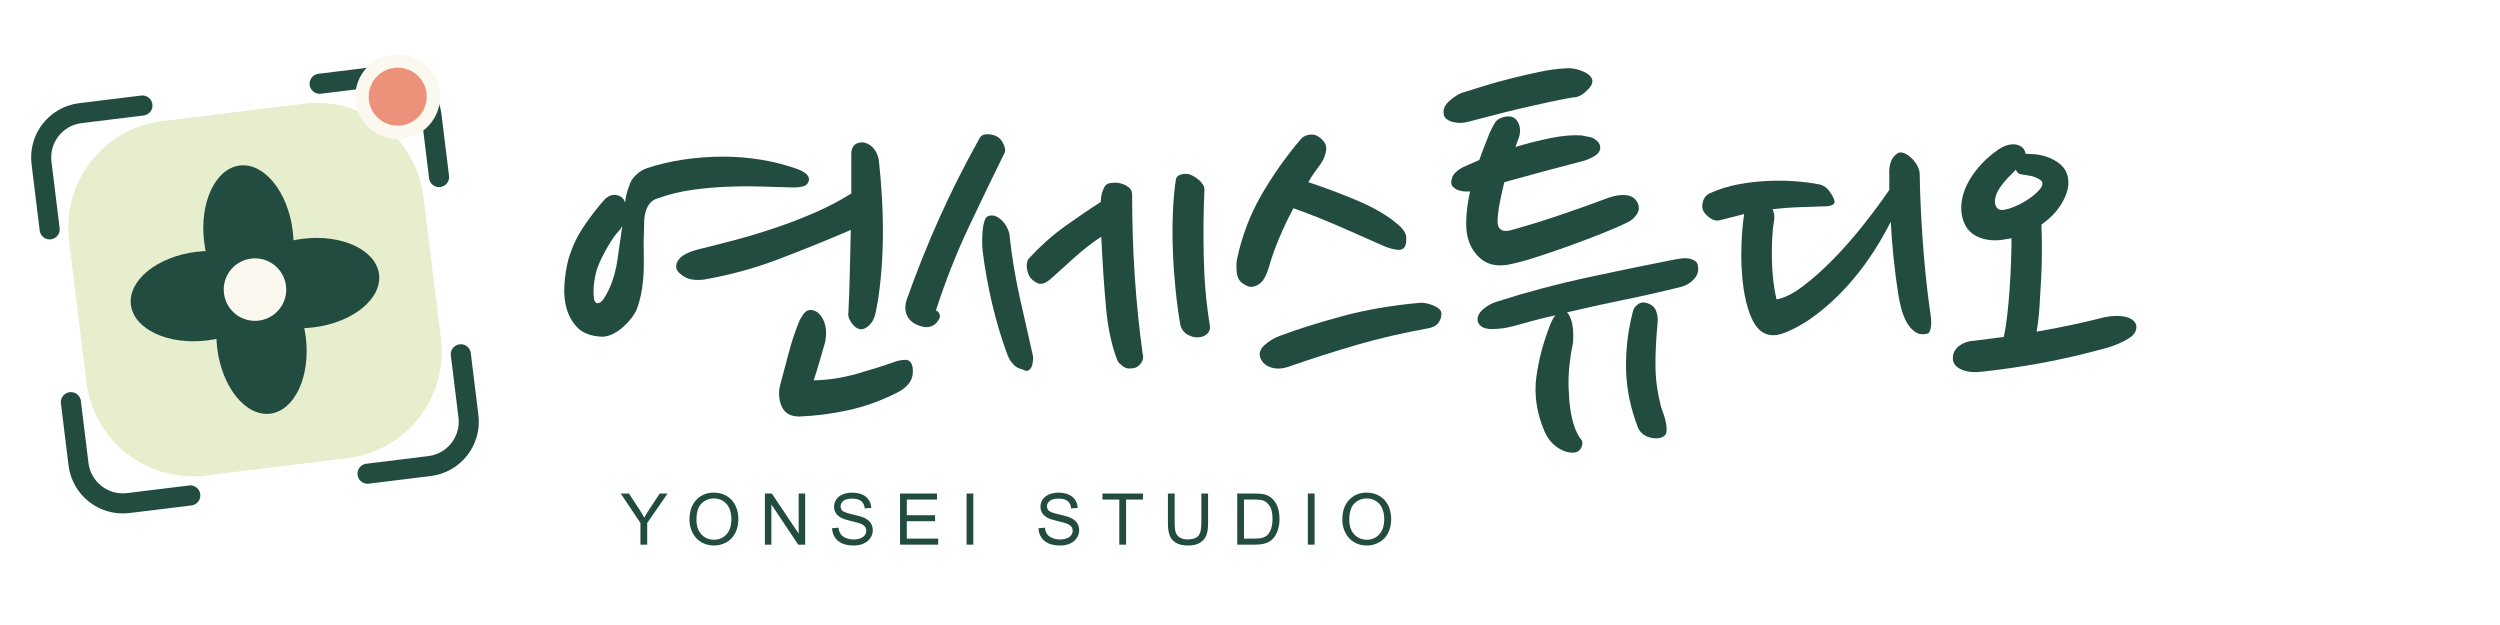
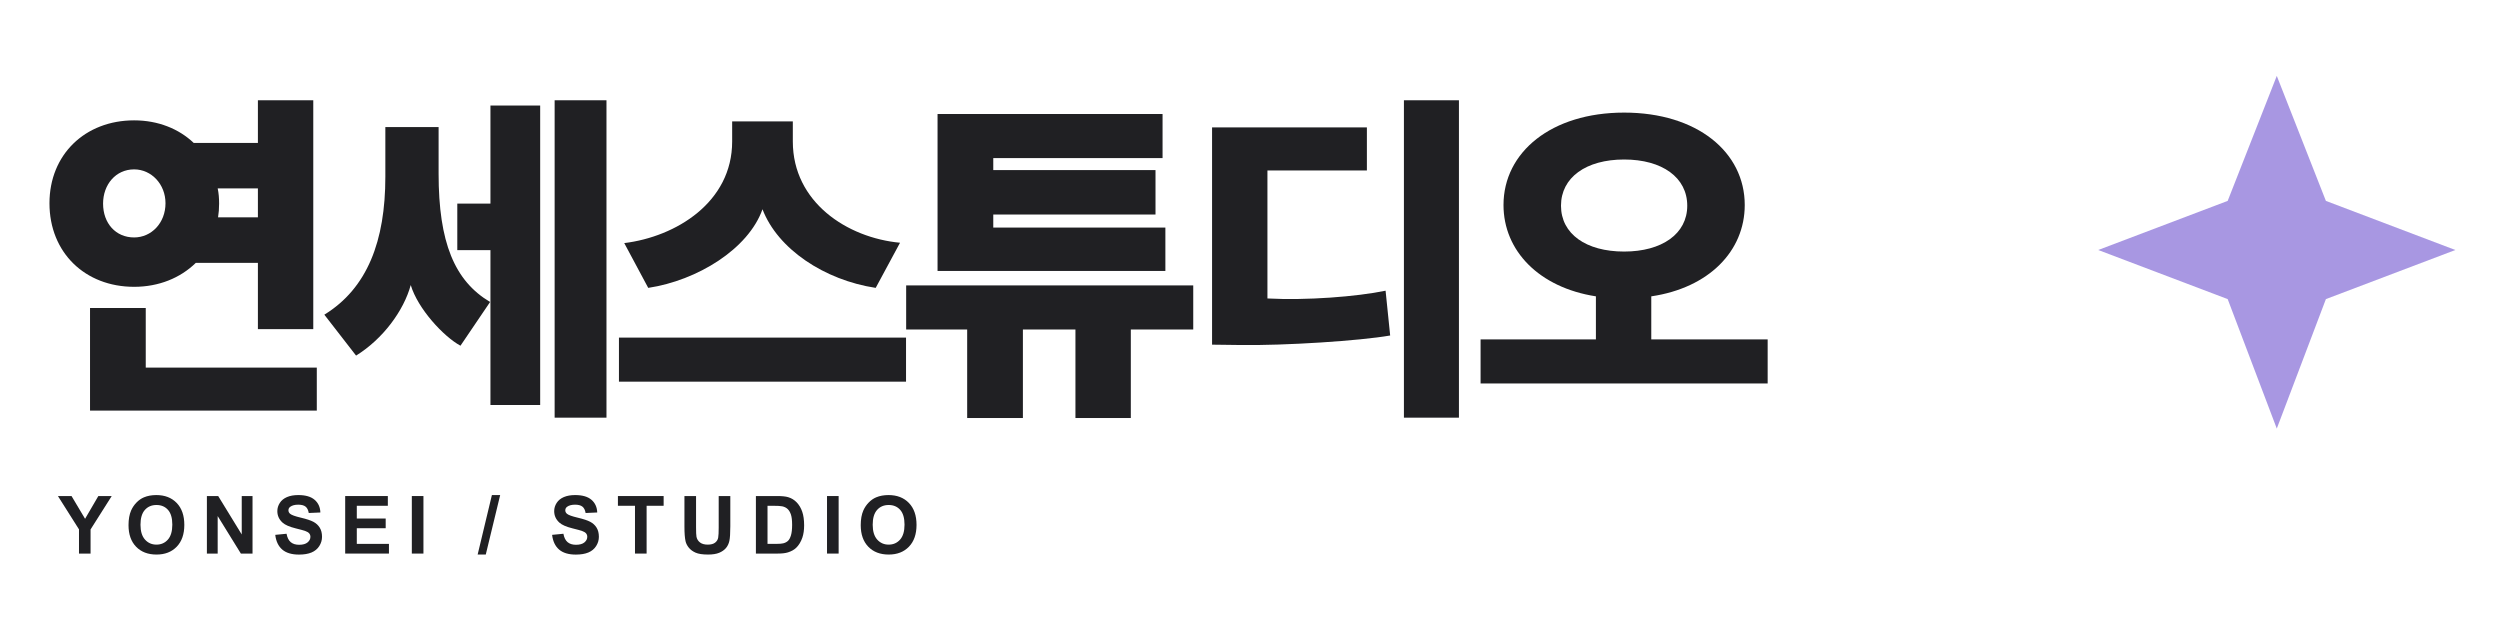
- <svg xmlns="http://www.w3.org/2000/svg" width="560" height="140" viewBox="0 0 560 140" role="img" aria-label="연세스튜디오" color="#234c40">
-   <g transform="translate(10 18) rotate(-7 46 46)">
-     <rect x="7" y="7" width="80" height="80" rx="24" fill="#e7eece" />
-     <path d="M27 3H13A10 10 0 0 0 3 13V28M67 3h14a10 10 0 0 1 10 10v14M91 67v14a10 10 0 0 1-10 10H67M27 91H13A10 10 0 0 1 3 81V67" fill="none" stroke="currentColor" stroke-width="4.5" stroke-linecap="round" />
-     <g transform="translate(47 47)" fill="currentColor">
-       <ellipse cy="-12" rx="10" ry="16" />
-       <ellipse cy="-12" rx="10" ry="16" transform="rotate(90)" />
-       <ellipse cy="-12" rx="10" ry="16" transform="rotate(180)" />
-       <ellipse cy="-12" rx="10" ry="16" transform="rotate(270)" />
-       <circle r="7" fill="#faf8ef" />
-     </g>
-     <circle cx="84" cy="8" r="8" fill="#ed927a" stroke="#faf8ef" stroke-width="3" />
-   </g>
+ <svg xmlns="http://www.w3.org/2000/svg" width="560" height="140" viewBox="0 0 560 140" role="img" aria-label="연세스튜디오" color="#202023">
+   <path d="m510 17 11 28 29 11-29 11-11 29-11-29-29-11 29-11z" fill="#a897e2" />
  <g fill="currentColor">
-     <path d="M176 505Q179 516 189.5 526.0Q200 536 212 540Q248 552 288.5 558.0Q329 564 369.5 564.0Q410 564 449.5 557.5Q489 551 525 538Q551 528 548 514Q545 504 535.0 502.0Q525 500 519 500Q485 501 449.0 502.0Q413 503 377.0 501.5Q341 500 305.5 495.0Q270 490 236 478Q225 475 219.0 468.0Q213 461 210.0 451.5Q207 442 206.5 431.0Q206 420 206 409Q205 390 205.5 370.0Q206 350 205.5 330.0Q205 310 202.0 290.0Q199 270 192 250Q189 241 181.0 230.5Q173 220 162.5 210.5Q152 201 139.0 195.0Q126 189 112 191Q83 194 68.0 209.5Q53 225 46 247Q39 271 41.0 299.0Q43 327 49 350Q60 388 81.0 419.0Q102 450 125 476Q136 486 147.5 484.5Q159 483 164 475L167 469Q168 485 176 505ZM657 206Q646 206 637.0 218.5Q628 231 630 240Q632 283 633.0 326.0Q634 369 635 412Q563 381 487.0 352.0Q411 323 330 309Q304 306 289.5 315.0Q275 324 273 333Q272 341 276.0 347.5Q280 354 286.5 358.5Q293 363 301.0 366.0Q309 369 316 371Q353 380 394.5 391.0Q436 402 477.5 416.0Q519 430 559.5 447.5Q600 465 635 487H636V569Q636 587 649 592Q658 595 665.5 592.5Q673 590 679.0 584.5Q685 579 688.5 571.5Q692 564 693 558Q697 523 699.5 480.5Q702 438 701.5 395.0Q701 352 697.0 311.0Q693 270 686 238Q682 222 673.0 214.0Q664 206 657 206ZM582 180Q577 163 571.0 142.0Q565 121 558 100Q603 101 647.0 113.5Q691 126 725 138Q735 142 747.5 142.5Q760 143 763 128Q766 108 756.5 95.0Q747 82 730 74Q680 49 629.5 38.0Q579 27 528 25Q500 25 491.0 47.5Q482 70 490 96Q498 126 506.5 158.0Q515 190 527 220Q530 228 536.5 237.0Q543 246 551 246Q567 246 577.0 227.5Q587 209 582 180ZM155 411Q144 400 131.0 377.5Q118 355 110 335Q107 327 104.5 314.5Q102 302 101.5 290.0Q101 278 102.5 269.0Q104 260 110 260Q116 260 122.0 268.5Q128 277 134.0 290.0Q140 303 144.5 319.0Q149 335 151 350L161 420Q159 417 158.0 415.0Q157 413 155 411Z" transform="translate(122.000 96) scale(0.108 -0.108)" />
-     <path d="M223 573Q185 496 147.5 416.5Q110 337 80 245Q86 243 88 236Q89 233 88 230Q82 217 72.5 213.0Q63 209 54 211Q31 216 22.0 231.0Q13 246 19 266Q49 351 86.0 434.0Q123 517 171 603Q176 611 188.0 610.5Q200 610 208 605Q216 600 220.5 589.5Q225 579 223 573ZM637 496Q634 431 635.5 357.0Q637 283 648 215Q650 205 644.5 198.5Q639 192 630 190Q618 187 604.5 193.5Q591 200 587 215Q581 249 577.0 289.0Q573 329 571.5 369.0Q570 409 571.5 447.5Q573 486 578 518Q580 524 587.0 526.5Q594 529 601 528Q606 528 612.5 524.5Q619 521 624.5 516.5Q630 512 633.5 506.5Q637 501 637 496ZM274 316Q269 325 268.5 336.0Q268 347 273 353Q308 391 347.0 419.0Q386 447 422 470Q422 479 424 487Q426 494 429.0 500.0Q432 506 437 508Q443 510 451.5 510.0Q460 510 468.0 507.0Q476 504 481.5 499.0Q487 494 487 485Q487 398 492.5 315.5Q498 233 509 154Q512 144 504.5 134.5Q497 125 487 125Q476 123 468.0 129.0Q460 135 457 140Q439 185 433.0 249.5Q427 314 423 398Q397 381 370.5 357.5Q344 334 321 313Q303 296 291.0 301.5Q279 307 274 316ZM281 152Q282 149 281.5 142.0Q281 135 279.0 129.5Q277 124 272.5 121.0Q268 118 261 122Q259 123 255.0 124.0Q251 125 246.5 128.0Q242 131 236.5 138.0Q231 145 227 157Q210 203 197.0 257.5Q184 312 177 368Q176 377 176.0 388.5Q176 400 177.0 411.0Q178 422 180.5 430.0Q183 438 187 440Q196 444 204.0 440.5Q212 437 218.5 430.0Q225 423 229.0 414.0Q233 405 233 398Q240 335 253.5 274.0Q267 213 281 152Z" transform="translate(201.000 96) scale(0.108 -0.108)" />
-     <path d="M190 606Q209 594 207.0 578.0Q205 562 195 548Q189 540 182.5 531.0Q176 522 170 511Q222 494 273.5 472.0Q325 450 355 424Q372 410 373.0 397.0Q374 384 370 377Q365 369 352.5 371.0Q340 373 328 378Q290 395 238.5 417.5Q187 440 139 457Q123 427 109.5 395.0Q96 363 88 334Q85 324 80.5 315.0Q76 306 69.0 300.5Q62 295 53.5 294.0Q45 293 34 301Q23 308 21.5 324.5Q20 341 22 351Q37 422 71.5 482.5Q106 543 154 600Q161 608 172.0 609.5Q183 611 190 606ZM446 238Q446 228 440.0 219.5Q434 211 419 208Q341 194 272.0 174.0Q203 154 131 129Q109 121 92.0 127.0Q75 133 70 148Q66 161 79.0 173.0Q92 185 110 192Q163 212 238.0 232.5Q313 253 403 261Q409 261 416.0 259.5Q423 258 430.0 255.0Q437 252 441.5 248.0Q446 244 446 238Z" transform="translate(274.708 96) scale(0.108 -0.108)" />
-     <path d="M44 541Q50 544 59.5 548.0Q69 552 80 557Q86 574 91.5 587.5Q97 601 101 612Q106 623 112.0 633.5Q118 644 135 647Q153 650 160.5 635.0Q168 620 162 603Q160 598 158.5 593.5Q157 589 155 584Q191 595 228.0 602.5Q265 610 293 608Q296 607 302.5 606.0Q309 605 315 603Q321 600 325.5 595.5Q330 591 331 584Q331 573 321.0 566.5Q311 560 299 556Q257 545 214.0 533.5Q171 522 132 511Q126 487 122.0 465.5Q118 444 118 428Q118 418 124.5 413.0Q131 408 144 411Q195 425 246.5 442.5Q298 460 349 479Q369 486 385.5 484.0Q402 482 409 467Q414 455 406.5 444.0Q399 433 388 428Q366 417 333.0 404.0Q300 391 264 378Q228 365 195.0 354.5Q162 344 140 340Q111 335 91.5 346.5Q72 358 61 382Q52 402 53.0 431.5Q54 461 61 492Q51 491 41.5 493.0Q32 495 26 501Q24 502 22.5 506.5Q21 511 23 517Q24 529 44 541ZM534 333Q535 320 524.5 309.0Q514 298 499 294Q439 279 380.0 267.0Q321 255 262 241Q266 237 268.5 231.0Q271 225 273 217Q275 205 275.0 193.0Q275 181 274 175Q269 152 266.5 125.5Q264 99 266 72Q267 45 272.5 21.0Q278 -3 289 -20Q297 -27 292.0 -38.5Q287 -50 274 -50Q257 -50 240.5 -38.0Q224 -26 215 -5Q191 52 198.5 107.5Q206 163 229 220Q233 229 238 235Q215 230 193.0 224.0Q171 218 149 212Q126 206 104.0 206.5Q82 207 77 222Q74 235 87.5 247.0Q101 259 119 264Q210 293 302.5 313.0Q395 333 487 351Q492 352 500.0 353.0Q508 354 515.5 352.5Q523 351 528.5 347.0Q534 343 534 333ZM56 636Q49 634 40.5 634.0Q32 634 24.5 636.0Q17 638 11.5 642.5Q6 647 6 655Q5 668 18.0 679.5Q31 691 43 696Q62 702 89.5 710.5Q117 719 147.0 726.5Q177 734 206.0 740.0Q235 746 257 747Q273 749 291.0 742.5Q309 736 314 725Q316 718 312.0 711.5Q308 705 302 700Q289 687 275 687Q257 684 226.5 677.5Q196 671 164.0 663.5Q132 656 102.0 648.0Q72 640 56 636ZM450 221Q445 168 445.5 128.0Q446 88 457 45Q460 37 463.0 28.0Q466 19 467.5 10.5Q469 2 468.5 -5.0Q468 -12 464 -15Q454 -23 436.0 -19.0Q418 -15 410 0Q386 61 384.5 122.0Q383 183 399 244Q401 252 409.5 258.0Q418 264 429 260Q443 255 447.0 243.5Q451 232 450 221Z" transform="translate(322.712 96) scale(0.108 -0.108)" />
-     <path d="M409 526Q408 542 412.5 554.0Q417 566 428 572Q434 574 441.5 570.5Q449 567 456.0 560.0Q463 553 467.5 544.5Q472 536 472 528Q473 467 478.0 394.0Q483 321 492 254Q493 247 494.5 237.5Q496 228 496.0 219.5Q496 211 494.0 204.5Q492 198 488 197Q473 193 462.5 200.5Q452 208 445.0 220.5Q438 233 434.0 248.5Q430 264 428 276Q422 314 418.0 352.5Q414 391 412 429Q394 393 370.5 358.0Q347 323 319.0 292.5Q291 262 259.0 237.5Q227 213 193 199Q175 192 162.0 194.0Q149 196 140.0 204.5Q131 213 125.0 225.5Q119 238 115 252Q108 276 105.0 304.5Q102 333 102.0 360.0Q102 387 104.0 410.0Q106 433 108 445Q97 442 85.0 439.0Q73 436 61 433Q49 429 39.0 435.5Q29 442 24 450Q19 458 22.5 471.0Q26 484 39 489Q66 501 95.5 506.5Q125 512 154.5 513.5Q184 515 212.5 513.0Q241 511 266 506Q277 503 285.0 492.0Q293 481 295 473Q297 467 291.0 464.0Q285 461 277 461Q244 460 217.5 459.0Q191 458 167 455Q172 444 170 431Q167 414 166.0 393.0Q165 372 165.5 349.5Q166 327 168.5 306.0Q171 285 175 268Q199 272 229.5 295.0Q260 318 292.0 350.5Q324 383 354.5 421.5Q385 460 409 495Z" transform="translate(379.032 96) scale(0.108 -0.108)" />
-     <path d="M334 231Q344 233 355.5 233.5Q367 234 376.5 232.0Q386 230 392.5 225.0Q399 220 400 212Q401 197 382.5 186.0Q364 175 341 168Q268 148 206.0 136.5Q144 125 80 118Q56 115 39.5 121.5Q23 128 20 140Q18 151 22.0 159.0Q26 167 33.0 172.0Q40 177 48.0 179.5Q56 182 62 182Q78 184 93.5 186.0Q109 188 125 190Q129 208 132.0 234.0Q135 260 137.0 288.5Q139 317 140.0 345.0Q141 373 141 395Q133 393 131 393Q97 386 70.5 398.0Q44 410 38 443Q35 460 39.0 478.5Q43 497 53.5 515.0Q64 533 79.5 549.5Q95 566 114 579Q134 592 151 589Q168 585 170 570Q175 570 179.5 569.5Q184 569 189 569Q218 566 238.5 551.0Q259 536 259 510Q259 490 244.5 466.0Q230 442 203 423Q204 401 204.0 371.5Q204 342 202.5 311.5Q201 281 199.0 252.0Q197 223 193 201Q268 214 334 231ZM108 463Q112 451 127.0 454.0Q142 457 159.5 466.0Q177 475 190.5 487.0Q204 499 205 506Q206 512 201.0 515.5Q196 519 189.5 521.5Q183 524 175.5 525.0Q168 526 163 527Q153 528 150 537Q142 529 133.0 519.5Q124 510 117.5 500.5Q111 491 108.0 481.0Q105 471 108 463Z" transform="translate(435.352 96) scale(0.108 -0.108)" />
-     <path d="M571 0V621L6 1466H242L531 1024Q611 900 680 776Q746 891 840 1035L1124 1466H1350L765 621V0Z" transform="translate(139.000 122) scale(0.00781 -0.00781)" />
-     <path d="M99 714Q99 1079 295.0 1285.5Q491 1492 801 1492Q1004 1492 1167.0 1395.0Q1330 1298 1415.5 1124.5Q1501 951 1501 731Q1501 508 1411.0 332.0Q1321 156 1156.0 65.5Q991 -25 800 -25Q593 -25 430.0 75.0Q267 175 183.0 348.0Q99 521 99 714ZM299 711Q299 446 441.5 293.5Q584 141 799 141Q1018 141 1159.5 295.0Q1301 449 1301 732Q1301 911 1240.5 1044.5Q1180 1178 1063.5 1251.5Q947 1325 802 1325Q596 1325 447.5 1183.5Q299 1042 299 711Z" transform="translate(153.672 122) scale(0.00781 -0.00781)" />
-     <path d="M156 0V1466H355L1125 315V1466H1311V0H1112L342 1152V0Z" transform="translate(170.117 122) scale(0.00781 -0.00781)" />
-     <path d="M92 471 275 487Q288 377 335.5 306.5Q383 236 483.0 192.5Q583 149 708 149Q819 149 904.0 182.0Q989 215 1030.5 272.5Q1072 330 1072 398Q1072 467 1032.0 518.5Q992 570 900 605Q841 628 639.0 676.5Q437 725 356 768Q251 823 199.5 904.5Q148 986 148 1087Q148 1198 211.0 1294.5Q274 1391 395.0 1441.0Q516 1491 664 1491Q827 1491 951.5 1438.5Q1076 1386 1143.0 1284.0Q1210 1182 1215 1053L1029 1039Q1014 1178 927.5 1249.0Q841 1320 672 1320Q496 1320 415.5 1255.5Q335 1191 335 1100Q335 1021 392 970Q448 919 684.5 865.5Q921 812 1009 772Q1137 713 1198.0 622.5Q1259 532 1259 414Q1259 297 1192.0 193.5Q1125 90 999.5 32.5Q874 -25 717 -25Q518 -25 383.5 33.0Q249 91 172.5 207.5Q96 324 92 471Z" transform="translate(185.672 122) scale(0.00781 -0.00781)" />
-     <path d="M162 0V1466H1222V1293H356V844H1167V672H356V173H1256V0Z" transform="translate(200.344 122) scale(0.00781 -0.00781)" />
-     <path d="M191 0V1466H385V0Z" transform="translate(215.016 122) scale(0.00781 -0.00781)" />
-     <path d="" transform="translate(223.461 122) scale(0.00781 -0.00781)" />
-     <path d="M92 471 275 487Q288 377 335.5 306.5Q383 236 483.0 192.5Q583 149 708 149Q819 149 904.0 182.0Q989 215 1030.5 272.5Q1072 330 1072 398Q1072 467 1032.0 518.5Q992 570 900 605Q841 628 639.0 676.5Q437 725 356 768Q251 823 199.5 904.5Q148 986 148 1087Q148 1198 211.0 1294.5Q274 1391 395.0 1441.0Q516 1491 664 1491Q827 1491 951.5 1438.5Q1076 1386 1143.0 1284.0Q1210 1182 1215 1053L1029 1039Q1014 1178 927.5 1249.0Q841 1320 672 1320Q496 1320 415.5 1255.5Q335 1191 335 1100Q335 1021 392 970Q448 919 684.5 865.5Q921 812 1009 772Q1137 713 1198.0 622.5Q1259 532 1259 414Q1259 297 1192.0 193.5Q1125 90 999.5 32.5Q874 -25 717 -25Q518 -25 383.5 33.0Q249 91 172.5 207.5Q96 324 92 471Z" transform="translate(231.906 122) scale(0.00781 -0.00781)" />
-     <path d="M531 0V1293H48V1466H1210V1293H725V0Z" transform="translate(246.578 122) scale(0.00781 -0.00781)" />
-     <path d="M1120 1466H1314V619Q1314 398 1264.0 268.0Q1214 138 1083.5 56.5Q953 -25 741 -25Q535 -25 404.0 46.0Q273 117 217.0 251.5Q161 386 161 619V1466H355V620Q355 429 390.5 338.5Q426 248 512.5 199.0Q599 150 724 150Q938 150 1029.0 247.0Q1120 344 1120 620Z" transform="translate(260.352 122) scale(0.00781 -0.00781)" />
-     <path d="M158 0V1466H663Q834 1466 924 1445Q1050 1416 1139 1340Q1255 1242 1312.5 1089.5Q1370 937 1370 741Q1370 574 1331.0 445.0Q1292 316 1231.0 231.5Q1170 147 1097.5 98.5Q1025 50 922.5 25.0Q820 0 687 0ZM352 173H665Q810 173 892.5 200.0Q975 227 1024 276Q1093 345 1131.5 461.5Q1170 578 1170 744Q1170 974 1094.5 1097.5Q1019 1221 911 1263Q833 1293 660 1293H352Z" transform="translate(275.906 122) scale(0.00781 -0.00781)" />
-     <path d="M191 0V1466H385V0Z" transform="translate(291.461 122) scale(0.00781 -0.00781)" />
-     <path d="M99 714Q99 1079 295.0 1285.5Q491 1492 801 1492Q1004 1492 1167.0 1395.0Q1330 1298 1415.5 1124.5Q1501 951 1501 731Q1501 508 1411.0 332.0Q1321 156 1156.0 65.5Q991 -25 800 -25Q593 -25 430.0 75.0Q267 175 183.0 348.0Q99 521 99 714ZM299 711Q299 446 441.5 293.5Q584 141 799 141Q1018 141 1159.5 295.0Q1301 449 1301 732Q1301 911 1240.5 1044.5Q1180 1178 1063.5 1251.5Q947 1325 802 1325Q596 1325 447.5 1183.5Q299 1042 299 711Z" transform="translate(299.906 122) scale(0.00781 -0.00781)" />
+     <path d="M279 760C140 760 39 663 39 525C39 385 140 288 279 288C349 288 410 313 454 356H630V168H787V817H630V696H448C406 736 347 760 279 760ZM797 -63V59H312V228H154V-63ZM279 621C328 621 368 579 368 525C368 469 328 428 279 428C227 428 191 468 191 524C191 578 227 621 279 621ZM520 524C520 539 519 553 516 567H630V485H517C519 497 520 510 520 524Z" transform="translate(8.000 87) scale(0.079 -0.079)" />
+     <path d="M804 -83V817H657V-83ZM474 245C373 305 328 414 328 609V741H177V600C177 418 126 284 4 209L94 93C170 140 229 220 249 293C269 226 342 147 390 121ZM616 -47V802H475V524H381V392H475V-47Z" transform="translate(72.335 87) scale(0.079 -0.079)" />
+     <path d="M839 19V144H25V19ZM822 413C672 427 518 528 518 700V757H346V700C346 528 187 430 40 412L108 285C247 306 392 395 432 508C475 395 608 307 753 285Z" transform="translate(136.670 87) scale(0.079 -0.079)" />
+     <path d="M732 493V619H272V653H752V778H114V333H760V456H272V493ZM356 -84V167H505V-84H662V167H839V292H25V167H198V-84Z" transform="translate(201.005 87) scale(0.079 -0.079)" />
+     <path d="M570 277C488 260 345 249 235 255V618H517V740H78V124C104 124 131 123 157 123C284 121 498 135 583 150ZM778 -83V817H622V-83Z" transform="translate(265.340 87) scale(0.079 -0.079)" />
+     <path d="M839 14V139H509V261C672 285 774 389 774 520C774 670 639 782 432 782C226 782 90 670 90 520C90 390 191 286 352 261V139H25V14ZM611 518C611 438 539 388 432 388C324 388 253 438 253 518C253 598 324 649 432 649C540 649 611 598 611 518Z" transform="translate(329.675 87) scale(0.079 -0.079)" />
+     <path d="M534 0V617L-3 1466H344L689 886L1027 1466H1368L829 615V0Z" transform="translate(13.000 124) scale(0.00879 -0.00879)" />
+     <path d="M89 724Q89 948 156 1100Q206 1212 292.5 1301.0Q379 1390 482 1433Q619 1491 798 1491Q1122 1491 1316.5 1290.0Q1511 1089 1511 731Q1511 376 1318.0 175.5Q1125 -25 802 -25Q475 -25 282.0 174.5Q89 374 89 724ZM394 734Q394 485 509.0 356.5Q624 228 801 228Q978 228 1091.5 355.5Q1205 483 1205 738Q1205 990 1094.5 1114.0Q984 1238 801 1238Q618 1238 506.0 1112.5Q394 987 394 734Z" transform="translate(28.006 124) scale(0.00879 -0.00879)" />
+     <path d="M152 0V1466H440L1040 487V1466H1315V0H1018L427 956V0Z" transform="translate(45.007 124) scale(0.00879 -0.00879)" />
+     <path d="M74 477 362 505Q388 360 467.5 292.0Q547 224 682 224Q825 224 897.5 284.5Q970 345 970 426Q970 478 939.5 514.5Q909 551 833 578Q781 596 596 642Q358 701 262 787Q127 908 127 1082Q127 1194 190.5 1291.5Q254 1389 373.5 1440.0Q493 1491 662 1491Q938 1491 1077.5 1370.0Q1217 1249 1224 1047L928 1034Q909 1147 846.5 1196.5Q784 1246 659 1246Q530 1246 457 1193Q410 1159 410 1102Q410 1050 454 1013Q510 966 726.0 915.0Q942 864 1045.5 809.5Q1149 755 1207.5 660.5Q1266 566 1266 427Q1266 301 1196.0 191.0Q1126 81 998.0 27.5Q870 -26 679 -26Q401 -26 252.0 102.5Q103 231 74 477Z" transform="translate(61.006 124) scale(0.00879 -0.00879)" />
+     <path d="M149 0V1466H1236V1218H445V893H1181V646H445V247H1264V0Z" transform="translate(76.012 124) scale(0.00879 -0.00879)" />
+     <path d="M140 0V1466H436V0Z" transform="translate(91.018 124) scale(0.00879 -0.00879)" />
+     <path d="" transform="translate(99.019 124) scale(0.00879 -0.00879)" />
+     <path d="M-3 -25 360 1491H571L204 -25Z" transform="translate(107.020 124) scale(0.00879 -0.00879)" />
+     <path d="" transform="translate(115.021 124) scale(0.00879 -0.00879)" />
+     <path d="M74 477 362 505Q388 360 467.5 292.0Q547 224 682 224Q825 224 897.5 284.5Q970 345 970 426Q970 478 939.5 514.5Q909 551 833 578Q781 596 596 642Q358 701 262 787Q127 908 127 1082Q127 1194 190.5 1291.5Q254 1389 373.5 1440.0Q493 1491 662 1491Q938 1491 1077.5 1370.0Q1217 1249 1224 1047L928 1034Q909 1147 846.5 1196.5Q784 1246 659 1246Q530 1246 457 1193Q410 1159 410 1102Q410 1050 454 1013Q510 966 726.0 915.0Q942 864 1045.5 809.5Q1149 755 1207.5 660.5Q1266 566 1266 427Q1266 301 1196.0 191.0Q1126 81 998.0 27.5Q870 -26 679 -26Q401 -26 252.0 102.5Q103 231 74 477Z" transform="translate(123.021 124) scale(0.00879 -0.00879)" />
+     <path d="M479 0V1218H44V1466H1209V1218H775V0Z" transform="translate(138.027 124) scale(0.00879 -0.00879)" />
+     <path d="M147 1466H443V672Q443 483 454 427Q473 337 544.5 282.5Q616 228 740 228Q866 228 930.0 279.5Q994 331 1007.0 406.0Q1020 481 1020 655V1466H1316V696Q1316 432 1292.0 323.0Q1268 214 1203.5 139.0Q1139 64 1031.0 19.5Q923 -25 749 -25Q539 -25 430.5 23.5Q322 72 259.0 149.5Q196 227 176 312Q147 438 147 684Z" transform="translate(152.022 124) scale(0.00879 -0.00879)" />
+     <path d="M148 1466H689Q872 1466 968 1438Q1097 1400 1189.0 1303.0Q1281 1206 1329.0 1065.5Q1377 925 1377 719Q1377 538 1332 407Q1277 247 1175 148Q1098 73 967 31Q869 0 705 0H148ZM444 1218V247H665Q789 247 844 261Q916 279 963.5 322.0Q1011 365 1041.0 463.5Q1071 562 1071 732Q1071 902 1041.0 993.0Q1011 1084 957.0 1135.0Q903 1186 820 1204Q758 1218 577 1218Z" transform="translate(168.021 124) scale(0.00879 -0.00879)" />
+     <path d="M140 0V1466H436V0Z" transform="translate(184.021 124) scale(0.00879 -0.00879)" />
+     <path d="M89 724Q89 948 156 1100Q206 1212 292.5 1301.0Q379 1390 482 1433Q619 1491 798 1491Q1122 1491 1316.5 1290.0Q1511 1089 1511 731Q1511 376 1318.0 175.5Q1125 -25 802 -25Q475 -25 282.0 174.5Q89 374 89 724ZM394 734Q394 485 509.0 356.5Q624 228 801 228Q978 228 1091.5 355.5Q1205 483 1205 738Q1205 990 1094.5 1114.0Q984 1238 801 1238Q618 1238 506.0 1112.5Q394 987 394 734Z" transform="translate(192.021 124) scale(0.00879 -0.00879)" />
  </g>
</svg>
